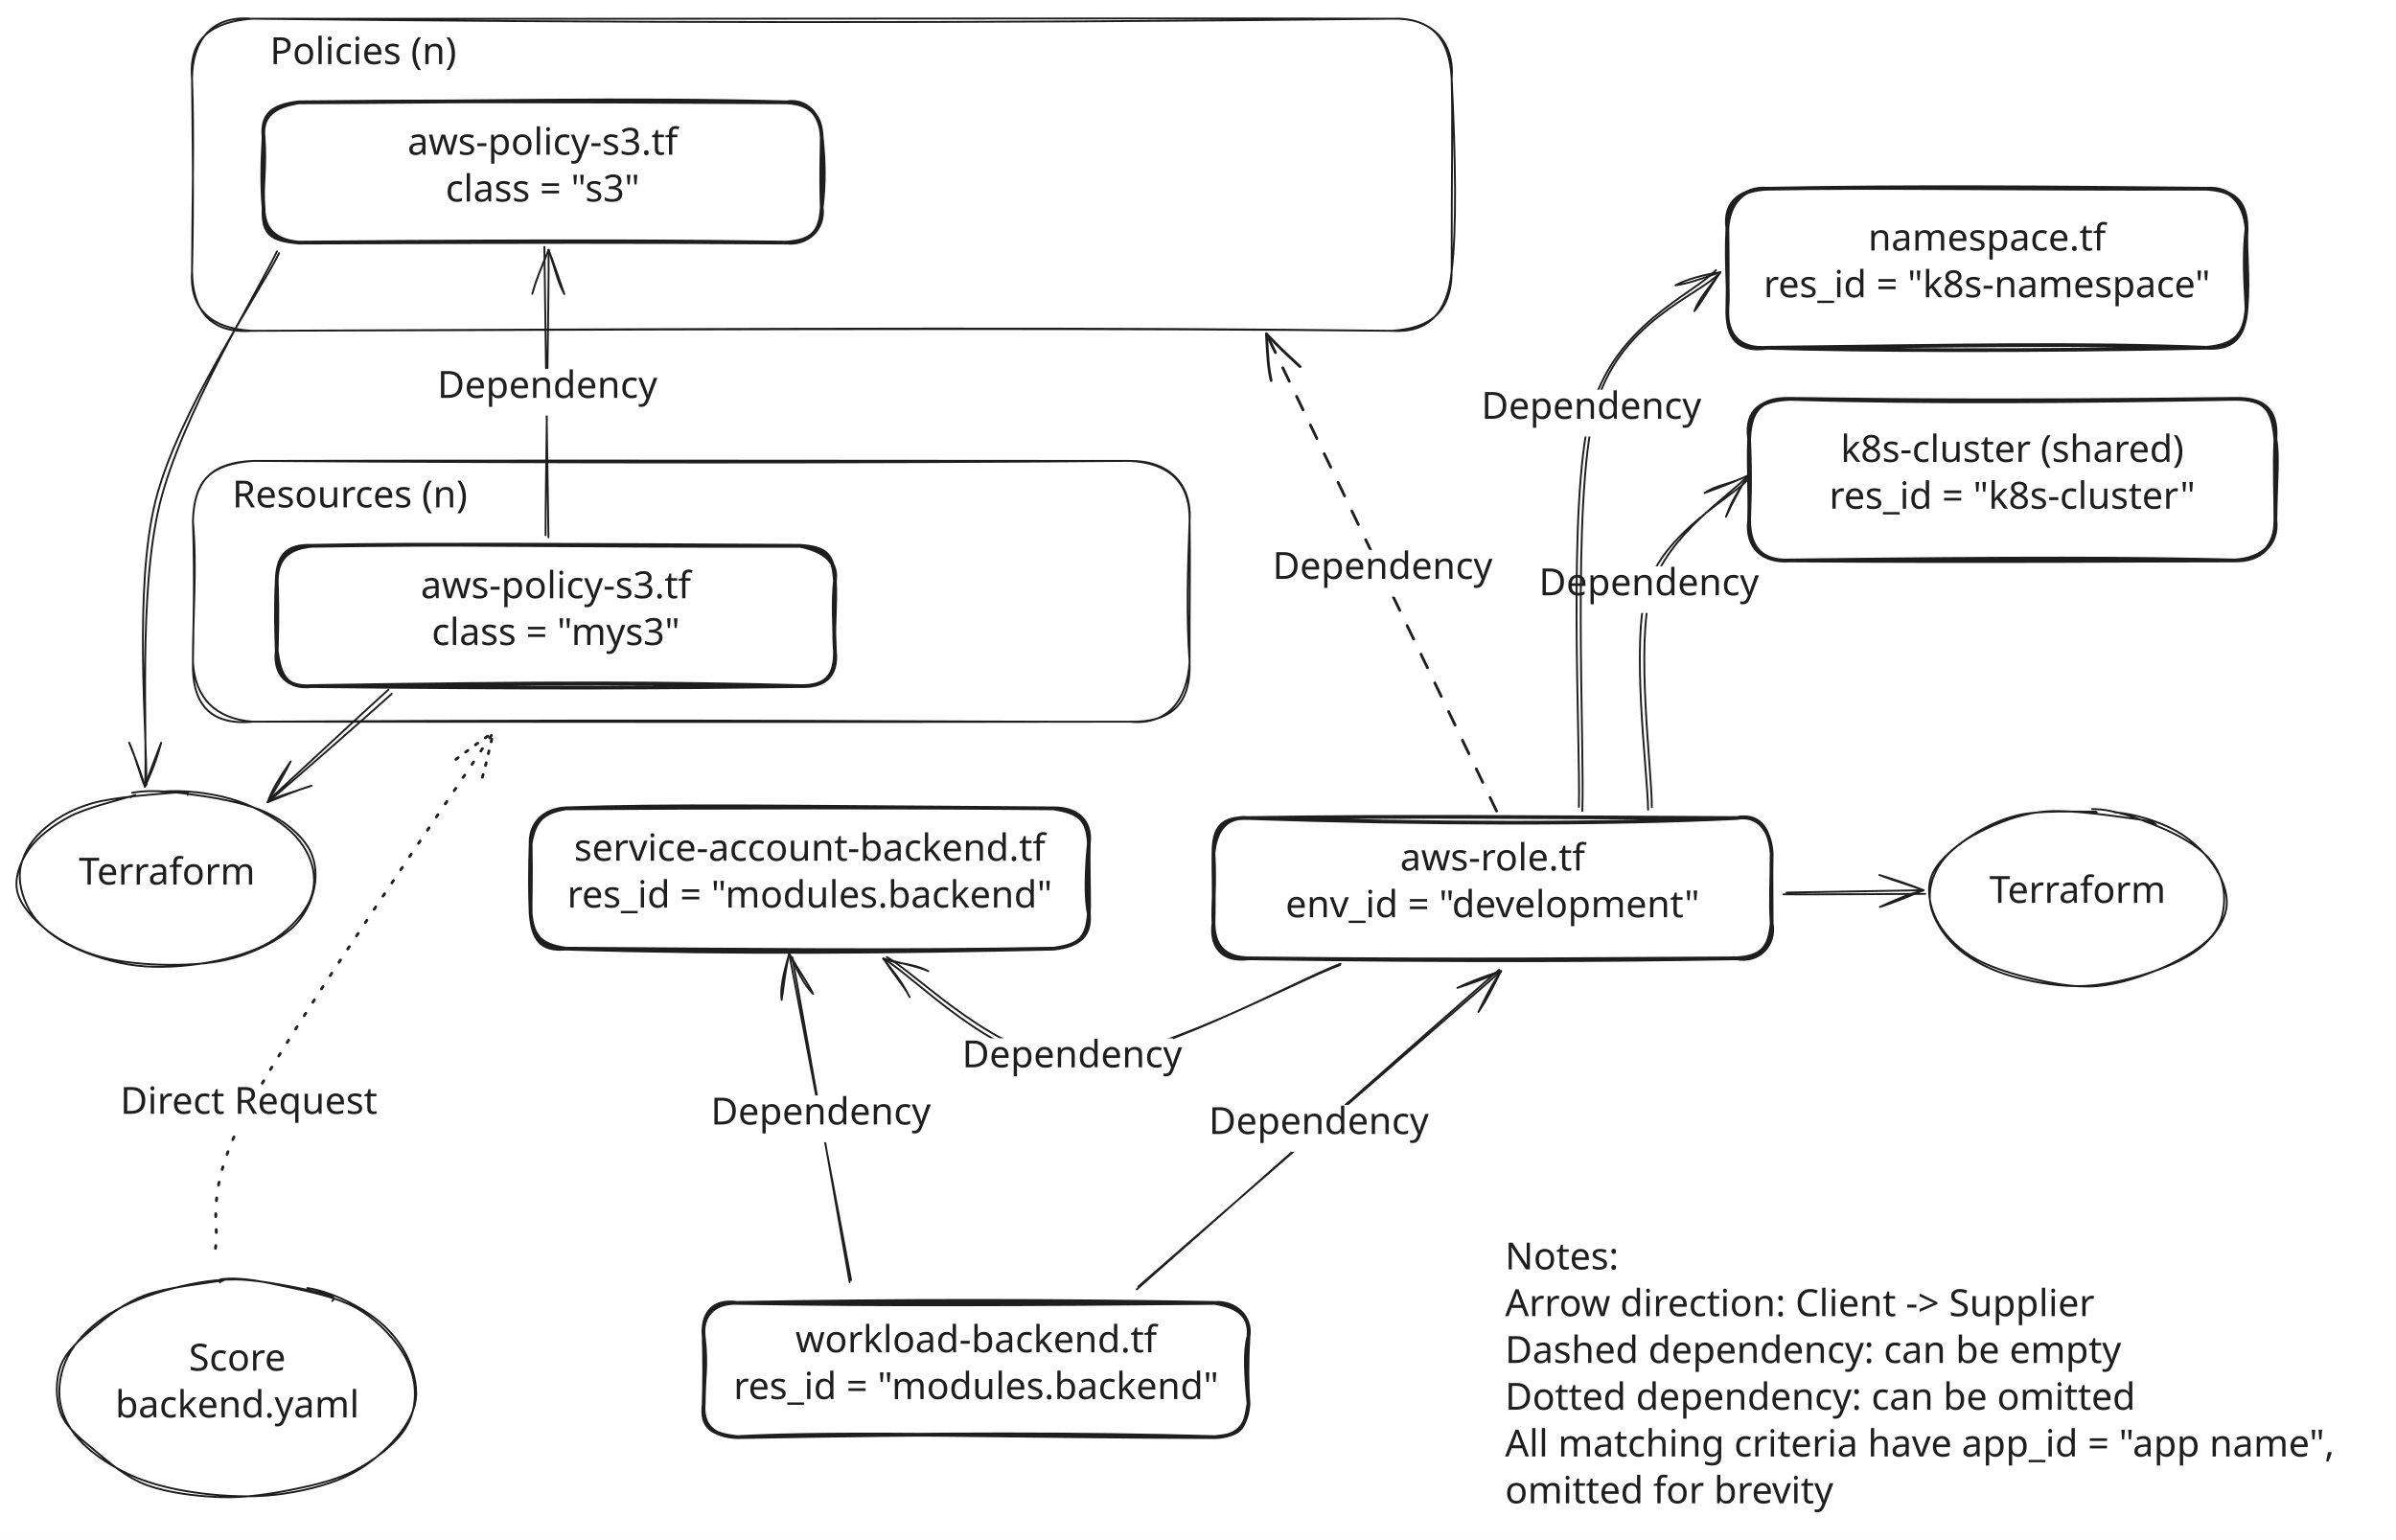
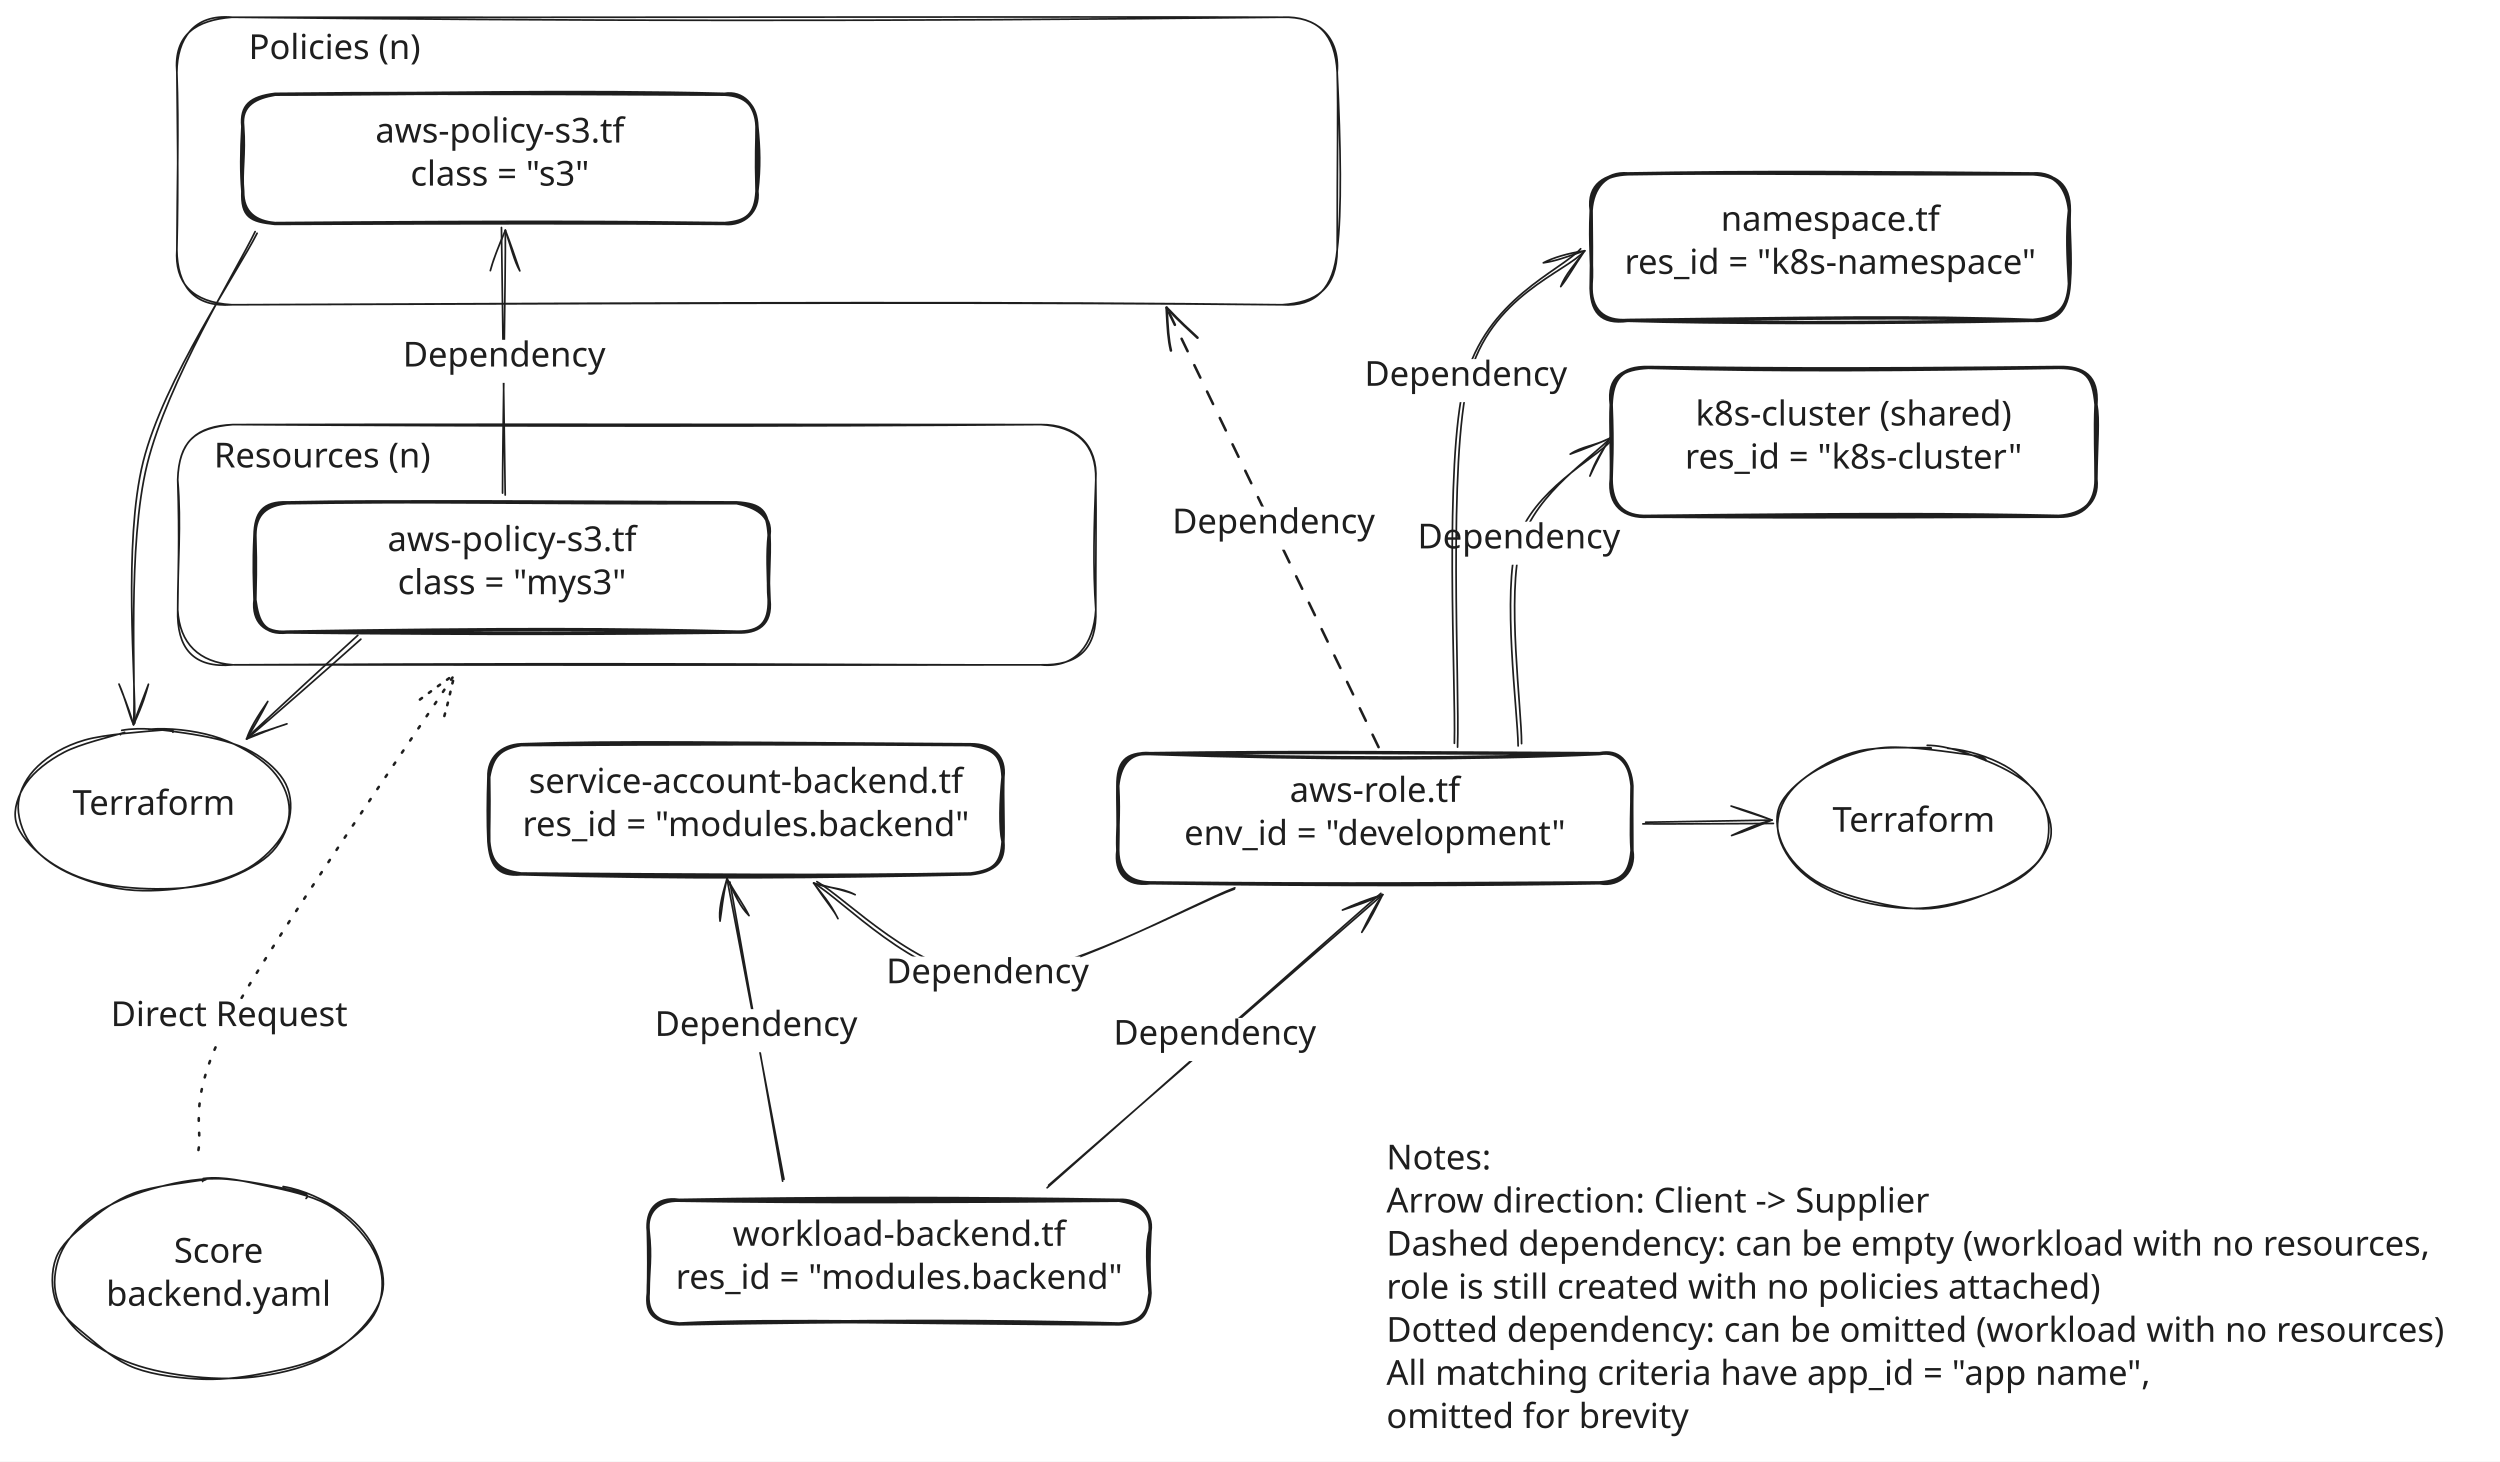
- <svg xmlns="http://www.w3.org/2000/svg" version="1.1" viewBox="0 0 1280.321 822.848" width="3840.962" height="2468.545">
+ <svg xmlns="http://www.w3.org/2000/svg" version="1.1" viewBox="0 0 1450.254 847.848" width="4350.761" height="2543.545">
  <defs>
    <style class="style-fonts">
      @font-face {
        font-family: "Virgil";
        src: url("https://excalidraw.com/Virgil.woff2");
      }
      @font-face {
        font-family: "Cascadia";
        src: url("https://excalidraw.com/Cascadia.woff2");
      }
      @font-face {
        font-family: "Assistant";
        src: url("https://excalidraw.com/Assistant-Regular.woff2");
      }
    </style>
  </defs>
-   <rect x="0" y="0" width="1280.321" height="822.848" fill="#ffffff" />
+   <rect x="0" y="0" width="1450.254" height="847.848" fill="#ffffff" />
  <g stroke-linecap="round" transform="translate(376.0445 696.2945) rotate(0 145.5513 35.85863)">
    <path d="M17.93 0 C96.73 1.2, 175.14 0.85, 273.17 0 M17.93 0 C103.27 -1.51, 189.48 -1.42, 273.17 0 M273.17 0 C283.85 -0.72, 292.83 7.26, 291.1 17.93 M273.17 0 C283.5 1.81, 292.31 5.54, 291.1 17.93 M291.1 17.93 C288.91 25.52, 289.57 38.22, 291.1 53.79 M291.1 17.93 C290.3 31.43, 290.35 43.62, 291.1 53.79 M291.1 53.79 C290.51 64.33, 286.18 71.4, 273.17 71.72 M291.1 53.79 C289.04 67.97, 286.45 70.4, 273.17 71.72 M273.17 71.72 C173.45 71.54, 72.33 68.68, 17.93 71.72 M273.17 71.72 C200.66 69.71, 128.92 69.77, 17.93 71.72 M17.93 71.72 C4.16 70.16, -1.62 66.68, 0 53.79 M17.93 71.72 C4.25 71.21, -0.97 64.62, 0 53.79 M0 53.79 C0 40.82, 1.84 33.01, 0 17.93 M0 53.79 C0.33 42.3, 0.31 30.09, 0 17.93 M0 17.93 C-1.3 7.04, 5.34 -0.45, 17.93 0 M0 17.93 C-1.09 6.3, 4.28 -1.87, 17.93 0" stroke="#1e1e1e" stroke-width="2" fill="none" />
  </g>
  <g transform="translate(390.5459 707.1531) rotate(0 131.0499 25)">
    <text x="131.05" y="0" font-family="Virgil, Segoe UI Emoji" font-size="20px" fill="#1e1e1e" text-anchor="middle" style="white-space: pre;" direction="ltr" dominant-baseline="text-before-edge">workload-backend.tf</text>
    <text x="131.05" y="25" font-family="Virgil, Segoe UI Emoji" font-size="20px" fill="#1e1e1e" text-anchor="middle" style="white-space: pre;" direction="ltr" dominant-baseline="text-before-edge">res_id = "modules.backend"</text>
  </g>
  <g stroke-linecap="round" transform="translate(283.5583 431.9903) rotate(0 149.1329 37.4864)">
    <path d="M18.74 0 C73.51 -1.93, 128.87 -0.92, 279.52 0 M18.74 0 C107.84 -0.54, 196.75 -0.7, 279.52 0 M279.52 0 C292.51 -0.07, 299.71 7.18, 298.27 18.74 M279.52 0 C292.99 2.29, 297.56 5.69, 298.27 18.74 M298.27 18.74 C296.9 32.22, 296.37 48.31, 298.27 56.23 M298.27 18.74 C297.89 31.86, 298.68 46.66, 298.27 56.23 M298.27 56.23 C299.21 67.68, 294.02 73.14, 279.52 74.97 M298.27 56.23 C297.36 68.21, 294.04 73.32, 279.52 74.97 M279.52 74.97 C195.33 76.78, 112.98 77.79, 18.74 74.97 M279.52 74.97 C198.56 76.46, 116.41 75.55, 18.74 74.97 M18.74 74.97 C4.98 76.16, 1.06 69.48, 0 56.23 M18.74 74.97 C5.5 73.09, 1.17 68.43, 0 56.23 M0 56.23 C-0.19 47.23, 0.4 40.85, 0 18.74 M0 56.23 C-0.51 45.01, -0.46 32.07, 0 18.74 M0 18.74 C-0.33 7.96, 7.14 0.61, 18.74 0 M0 18.74 C2.16 6.54, 6.39 2.13, 18.74 0" stroke="#1e1e1e" stroke-width="2" fill="none" />
  </g>
  <g transform="translate(301.6413 444.4767) rotate(0 131.0499 25)">
    <text x="131.05" y="0" font-family="Virgil, Segoe UI Emoji" font-size="20px" fill="#1e1e1e" text-anchor="middle" style="white-space: pre;" direction="ltr" dominant-baseline="text-before-edge">service-account-backend.tf</text>
    <text x="131.05" y="25" font-family="Virgil, Segoe UI Emoji" font-size="20px" fill="#1e1e1e" text-anchor="middle" style="white-space: pre;" direction="ltr" dominant-baseline="text-before-edge">res_id = "modules.backend"</text>
  </g>
  <g mask="url(#mask-am-eb7R6h6xgvcH6xCAgg)" stroke-linecap="round">
    <g transform="translate(422.7031 510.8601) rotate(0 15.8991 87.0487)">
      <path d="M-0.98 -1.19 C4.45 27.73, 26.7 144.15, 32.09 173.24 M0.7 0.8 C6.04 29.87, 26.35 145.41, 31.3 174.33" stroke="#1e1e1e" stroke-width="1" fill="none" />
    </g>
    <g transform="translate(422.7031 510.8601) rotate(0 15.8991 87.0487)">
      <path d="M11.8 20.29 C6.55 15.11, 3.79 8.39, -0.98 -1.19 M11.8 20.29 C8.93 14.38, 5.13 9.42, -0.98 -1.19" stroke="#1e1e1e" stroke-width="1" fill="none" />
    </g>
    <g transform="translate(422.7031 510.8601) rotate(0 15.8991 87.0487)">
      <path d="M-5 23.48 C-5.89 17.61, -4.29 10.06, -0.98 -1.19 M-5 23.48 C-3.86 16.65, -3.66 10.93, -0.98 -1.19" stroke="#1e1e1e" stroke-width="1" fill="none" />
    </g>
  </g>
  <mask id="mask-am-eb7R6h6xgvcH6xCAgg">
    <rect x="0" y="0" fill="#fff" width="554.501" height="784.957" />
    <rect x="384.722" y="585.409" fill="#000" width="107.76" height="25" opacity="1" />
  </mask>
  <g transform="translate(384.7222 585.4088) rotate(0 53.53525 12.01945)">
    <text x="53.88" y="0" font-family="Virgil, Segoe UI Emoji" font-size="20px" fill="#1e1e1e" text-anchor="middle" style="white-space: pre;" direction="ltr" dominant-baseline="text-before-edge">Dependency</text>
  </g>
  <g stroke-linecap="round" transform="translate(648.4361 437.1673) rotate(0 149.1329 37.4864)">
    <path d="M18.74 0 C113.27 3.27, 211.71 3.36, 279.52 0 M18.74 0 C101.02 -1.23, 183.39 -0.35, 279.52 0 M279.52 0 C290.6 -1.97, 297.49 5.82, 298.27 18.74 M279.52 0 C290.49 -2.12, 296.81 3.97, 298.27 18.74 M298.27 18.74 C298.06 26.07, 298.2 36.36, 298.27 56.23 M298.27 18.74 C298.3 31.27, 297.44 44.32, 298.27 56.23 M298.27 56.23 C297.02 69.27, 293.08 74.06, 279.52 74.97 M298.27 56.23 C300.31 67.84, 291.45 77.16, 279.52 74.97 M279.52 74.97 C208.47 76.19, 133.14 76.49, 18.74 74.97 M279.52 74.97 C209.67 75.24, 139.58 76.21, 18.74 74.97 M18.74 74.97 C8.18 74.77, 0.22 70.53, 0 56.23 M18.74 74.97 C4.73 76.81, -1.63 68.75, 0 56.23 M0 56.23 C-0.53 45.57, 0.99 37.01, 0 18.74 M0 56.23 C0.44 41.19, -0.19 25.99, 0 18.74 M0 18.74 C1.14 7.72, 5.77 -1.15, 18.74 0 M0 18.74 C-0.02 5.03, 4.24 -0.41, 18.74 0" stroke="#1e1e1e" stroke-width="2" fill="none" />
  </g>
  <g transform="translate(686.2491 449.6537) rotate(0 111.3199 25)">
    <text x="111.32" y="0" font-family="Virgil, Segoe UI Emoji" font-size="20px" fill="#1e1e1e" text-anchor="middle" style="white-space: pre;" direction="ltr" dominant-baseline="text-before-edge">aws-role.tf</text>
    <text x="111.32" y="25" font-family="Virgil, Segoe UI Emoji" font-size="20px" fill="#1e1e1e" text-anchor="middle" style="white-space: pre;" direction="ltr" dominant-baseline="text-before-edge">env_id = "development"</text>
  </g>
  <g mask="url(#mask--y3CqEdB6f-j6zPazY8AW)" stroke-linecap="round">
    <g transform="translate(801.2754 518.388) rotate(0 -96.58001 84.61951)">
      <path d="M0.82 0.58 C-31.44 28.67, -160.76 141.02, -192.98 169.15 M-0.21 -0.16 C-32.66 28.08, -161.72 142.16, -193.84 170.64" stroke="#1e1e1e" stroke-width="1" fill="none" />
    </g>
    <g transform="translate(801.2754 518.388) rotate(0 -96.58001 84.61951)">
      <path d="M-11.3 22.45 C-6.24 15.08, -3.15 8.29, 0.82 0.58 M-11.3 22.45 C-7.68 15.04, -4.58 8.58, 0.82 0.58" stroke="#1e1e1e" stroke-width="1" fill="none" />
    </g>
    <g transform="translate(801.2754 518.388) rotate(0 -96.58001 84.61951)">
      <path d="M-22.52 9.54 C-13.5 6.57, -6.52 4.26, 0.82 0.58 M-22.52 9.54 C-15.56 6.17, -9 3.69, 0.82 0.58" stroke="#1e1e1e" stroke-width="1" fill="none" />
    </g>
  </g>
  <mask id="mask--y3CqEdB6f-j6zPazY8AW">
    <rect x="0" y="0" fill="#fff" width="1094.435" height="787.627" />
    <rect x="650.815" y="590.508" fill="#000" width="107.76" height="25" opacity="1" />
  </mask>
  <g transform="translate(650.8154 590.5075) rotate(0 53.95117 13.12079)">
    <text x="53.88" y="0" font-family="Virgil, Segoe UI Emoji" font-size="20px" fill="#1e1e1e" text-anchor="middle" style="white-space: pre;" direction="ltr" dominant-baseline="text-before-edge">Dependency</text>
  </g>
  <g stroke-linecap="round" transform="translate(140.8342 54.68073) rotate(0 149.1329 37.4864)">
    <path d="M18.74 0 C108.05 -0.09, 194.28 -2.27, 279.52 0 M18.74 0 C75.38 -0.63, 132.56 -0.75, 279.52 0 M279.52 0 C292.26 0.65, 297.82 6.81, 298.27 18.74 M279.52 0 C289.81 -1.75, 297.88 6.26, 298.27 18.74 M298.27 18.74 C299.53 31.3, 299.92 42.2, 298.27 56.23 M298.27 18.74 C298.33 27.5, 297.62 34.67, 298.27 56.23 M298.27 56.23 C297.46 69.98, 292.36 73.93, 279.52 74.97 M298.27 56.23 C299.77 67.97, 290.3 76.08, 279.52 74.97 M279.52 74.97 C224.92 74.29, 169.98 73.79, 18.74 74.97 M279.52 74.97 C209.1 74.48, 138.72 74.51, 18.74 74.97 M18.74 74.97 C7.47 73.99, -0.15 68.73, 0 56.23 M18.74 74.97 C4.34 73.54, -0.6 70.95, 0 56.23 M0 56.23 C-1.09 45.2, 1.23 34.73, 0 18.74 M0 56.23 C-0.93 45.65, -0.87 33.7, 0 18.74 M0 18.74 C-1.2 6.54, 4.36 1.79, 18.74 0 M0 18.74 C-1.5 5.75, 8.05 1.88, 18.74 0" stroke="#1e1e1e" stroke-width="2" fill="none" />
  </g>
  <g transform="translate(213.0672 67.16713) rotate(0 76.89992 25)">
    <text x="76.9" y="0" font-family="Virgil, Segoe UI Emoji" font-size="20px" fill="#1e1e1e" text-anchor="middle" style="white-space: pre;" direction="ltr" dominant-baseline="text-before-edge">aws-policy-s3.tf</text>
    <text x="76.9" y="25" font-family="Virgil, Segoe UI Emoji" font-size="20px" fill="#1e1e1e" text-anchor="middle" style="white-space: pre;" direction="ltr" dominant-baseline="text-before-edge">class = "s3"</text>
  </g>
  <g stroke-linecap="round" transform="translate(147.8848 291.6851) rotate(0 149.1329 37.4864)">
    <path d="M18.74 0 C84.67 -1.44, 150.47 0.28, 279.52 0 M18.74 0 C89.43 -1.05, 160.08 -0.54, 279.52 0 M279.52 0 C294.02 0.96, 297.3 4.79, 298.27 18.74 M279.52 0 C290.35 2.21, 299.85 7.13, 298.27 18.74 M298.27 18.74 C297.14 29.43, 297.71 40.29, 298.27 56.23 M298.27 18.74 C298.94 32.36, 297.21 45.3, 298.27 56.23 M298.27 56.23 C298.46 69.56, 293.53 75.21, 279.52 74.97 M298.27 56.23 C299.79 70.69, 291.44 75.48, 279.52 74.97 M279.52 74.97 C214.21 73.17, 144.68 72.94, 18.74 74.97 M279.52 74.97 C210.95 75.86, 140.96 76.21, 18.74 74.97 M18.74 74.97 C5.09 76.32, 1.81 69.41, 0 56.23 M18.74 74.97 C5.73 76.07, -1.45 68.78, 0 56.23 M0 56.23 C-0.28 45.35, -0.84 36.62, 0 18.74 M0 56.23 C0.11 47.95, 0.68 38.61, 0 18.74 M0 18.74 C0.07 6.24, 6.8 1.15, 18.74 0 M0 18.74 C0.31 5.97, 4.59 -0.47, 18.74 0" stroke="#1e1e1e" stroke-width="2" fill="none" />
  </g>
  <g transform="translate(220.1178 304.1715) rotate(0 76.89992 25)">
    <text x="76.9" y="0" font-family="Virgil, Segoe UI Emoji" font-size="20px" fill="#1e1e1e" text-anchor="middle" style="white-space: pre;" direction="ltr" dominant-baseline="text-before-edge">aws-policy-s3.tf</text>
    <text x="76.9" y="25" font-family="Virgil, Segoe UI Emoji" font-size="20px" fill="#1e1e1e" text-anchor="middle" style="white-space: pre;" direction="ltr" dominant-baseline="text-before-edge">class = "mys3"</text>
  </g>
  <g mask="url(#mask-4kTZZ_MxfhzxSq8K87hFI)" stroke-linecap="round">
    <g transform="translate(293.2367 287.3278) rotate(0 -0.7464983 -77.72022)">
      <path d="M-0.16 -0.17 C-0.59 -26.18, -2.05 -129.4, -2.34 -155.34 M-1.71 -1.3 C-1.77 -27.16, 0.12 -128.19, -0.07 -153.75" stroke="#1e1e1e" stroke-width="1" fill="none" />
    </g>
    <g transform="translate(293.2367 287.3278) rotate(0 -0.7464983 -77.72022)">
      <path d="M8.31 -130.19 C5.24 -139.05, 3.05 -145.7, -0.07 -153.75 M8.31 -130.19 C5.11 -135.71, 3.35 -143.43, -0.07 -153.75" stroke="#1e1e1e" stroke-width="1" fill="none" />
    </g>
    <g transform="translate(293.2367 287.3278) rotate(0 -0.7464983 -77.72022)">
      <path d="M-8.79 -130.32 C-6.46 -139.11, -3.26 -145.73, -0.07 -153.75 M-8.79 -130.32 C-7.33 -135.89, -4.44 -143.58, -0.07 -153.75" stroke="#1e1e1e" stroke-width="1" fill="none" />
    </g>
  </g>
  <mask id="mask-4kTZZ_MxfhzxSq8K87hFI">
    <rect x="0" y="0" fill="#fff" width="394.73" height="542.768" />
    <rect x="238.61" y="197.108" fill="#000" width="107.76" height="25" opacity="1" />
  </mask>
  <g transform="translate(238.6102 197.1075) rotate(0 53.42701 12.46727)">
    <text x="53.88" y="0" font-family="Virgil, Segoe UI Emoji" font-size="20px" fill="#1e1e1e" text-anchor="middle" style="white-space: pre;" direction="ltr" dominant-baseline="text-before-edge">Dependency</text>
  </g>
  <g mask="url(#mask-4gpJHsq8whyIwTvcmLyxG)" stroke-linecap="round">
    <g transform="translate(115.4332 666.6882) rotate(0 74.2352 -137.9949)">
      <path d="M-0.32 0.43 C2.43 -12.13, -7.67 -28.48, 17.11 -74.48 C41.89 -120.49, 126.43 -242.05, 148.37 -275.59" stroke="#1e1e1e" stroke-width="1.5" fill="none" stroke-dasharray="1.5 7" />
    </g>
    <g transform="translate(115.4332 666.6882) rotate(0 74.2352 -137.9949)">
      <path d="M142.34 -251.33 C145.01 -260.56, 146.41 -268.62, 148.37 -275.59" stroke="#1e1e1e" stroke-width="1.5" fill="none" stroke-dasharray="1.5 5" />
    </g>
    <g transform="translate(115.4332 666.6882) rotate(0 74.2352 -137.9949)">
      <path d="M128.16 -260.88 C135.91 -266.7, 142.31 -271.39, 148.37 -275.59" stroke="#1e1e1e" stroke-width="1.5" fill="none" stroke-dasharray="1.5 5" />
    </g>
  </g>
  <mask id="mask-4gpJHsq8whyIwTvcmLyxG">
    <rect x="0" y="0" fill="#fff" width="363.904" height="1042.678" />
    <rect x="57.579" y="579.711" fill="#000" width="150.74" height="25" opacity="1" />
  </mask>
  <g transform="translate(57.57906 579.711) rotate(0 131.8787 -50.60119)">
    <text x="75.37" y="0" font-family="Virgil, Segoe UI Emoji" font-size="20px" fill="#1e1e1e" text-anchor="middle" style="white-space: pre;" direction="ltr" dominant-baseline="text-before-edge">Direct Request</text>
  </g>
  <g stroke-linecap="round" transform="translate(102.6126 10) rotate(0 336.5501 83.39251)">
    <path d="M32 0 C220.53 2.16, 410.36 2.65, 641.1 0 M32 0 C268.16 0.26, 503.72 -0.46, 641.1 0 M641.1 0 C660.79 -1.03, 674.87 10.97, 673.1 32 M641.1 0 C662.21 -0.52, 671.85 9.87, 673.1 32 M673.1 32 C675.19 74.25, 675.82 112.84, 673.1 134.79 M673.1 32 C673.72 56.39, 673.07 79.78, 673.1 134.79 M673.1 134.79 C673.03 157.63, 660.94 165.41, 641.1 166.79 M673.1 134.79 C671.07 156.88, 660.82 168.16, 641.1 166.79 M641.1 166.79 C490.68 164.98, 341.02 165.4, 32 166.79 M641.1 166.79 C496.32 165.39, 351.43 165.66, 32 166.79 M32 166.79 C9.61 168.47, 0.21 155.63, 0 134.79 M32 166.79 C8.66 165.47, -1.41 153.88, 0 134.79 M0 134.79 C0.1 98.84, 1.24 63.41, 0 32 M0 134.79 C1.01 96.8, 0.19 58.04, 0 32 M0 32 C-1.97 9.87, 11.46 1.64, 32 0 M0 32 C0.15 12.61, 9.63 -1.99, 32 0" stroke="#1e1e1e" stroke-width="1" fill="none" />
  </g>
  <g transform="translate(144.2479 18.71841) rotate(0 52.27995 12.5)">
    <text x="0" y="0" font-family="Virgil, Segoe UI Emoji" font-size="20px" fill="#1e1e1e" text-anchor="start" style="white-space: pre;" direction="ltr" dominant-baseline="text-before-edge">Policies (n)</text>
  </g>
  <g mask="url(#mask-i8ZVn0k6PGVgclSTlqa-8)" stroke-linecap="round">
    <g transform="translate(800.5237 433.9275) rotate(0 -61.72717 -127.5736)">
      <path d="M-0.82 -0.51 C-21.34 -43.14, -103.36 -213.2, -123.78 -255.46" stroke="#1e1e1e" stroke-width="1.5" fill="none" stroke-dasharray="8 9" />
    </g>
    <g transform="translate(800.5237 433.9275) rotate(0 -61.72717 -127.5736)">
      <path d="M-105.86 -238.02 C-111.16 -242.97, -115.24 -246.49, -123.78 -255.46" stroke="#1e1e1e" stroke-width="1.5" fill="none" />
    </g>
    <g transform="translate(800.5237 433.9275) rotate(0 -61.72717 -127.5736)">
      <path d="M-121.27 -230.59 C-122.8 -237.26, -123.1 -242.6, -123.78 -255.46" stroke="#1e1e1e" stroke-width="1.5" fill="none" />
    </g>
  </g>
  <mask id="mask-i8ZVn0k6PGVgclSTlqa-8">
    <rect x="0" y="0" fill="#fff" width="1023.978" height="789.075" />
    <rect x="684.917" y="293.854" fill="#000" width="107.76" height="25" opacity="1" />
  </mask>
  <g transform="translate(684.9165 293.854) rotate(0 53.31071 12.09019)">
    <text x="53.88" y="0" font-family="Virgil, Segoe UI Emoji" font-size="20px" fill="#1e1e1e" text-anchor="middle" style="white-space: pre;" direction="ltr" dominant-baseline="text-before-edge">Dependency</text>
  </g>
  <g mask="url(#mask-8kT-3GSwzjiQ1cpgXKV6h)" stroke-linecap="round">
    <g transform="translate(472.6604 511.8532) rotate(0 121.387 27.75629)">
      <path d="M-0.65 0.41 C15.71 9.64, 58.41 56, 99.14 56.46 C139.86 56.92, 219.81 11.96, 243.69 3.17 M1.2 -0.42 C17.84 9, 60.91 54.12, 101.28 54.84 C141.65 55.55, 219.87 12.27, 243.41 3.88" stroke="#1e1e1e" stroke-width="1" fill="none" />
    </g>
    <g transform="translate(472.6604 511.8532) rotate(0 121.387 27.75629)">
      <path d="M23.42 7.16 C14.87 2.65, 6.6 3.41, -0.65 0.41 M23.42 7.16 C19.09 5.15, 13.07 3.88, -0.65 0.41" stroke="#1e1e1e" stroke-width="1" fill="none" />
    </g>
    <g transform="translate(472.6604 511.8532) rotate(0 121.387 27.75629)">
      <path d="M13.44 21.05 C8.57 11.3, 4.1 6.78, -0.65 0.41 M13.44 21.05 C11.2 16.25, 7.22 12.13, -0.65 0.41" stroke="#1e1e1e" stroke-width="1" fill="none" />
    </g>
  </g>
  <mask id="mask-8kT-3GSwzjiQ1cpgXKV6h">
    <rect x="0" y="0" fill="#fff" width="815.434" height="667.366" />
    <rect x="519.006" y="554.866" fill="#000" width="107.76" height="25" opacity="1" />
  </mask>
  <g transform="translate(519.006 554.8658) rotate(0 75.17309 -14.9921)">
    <text x="53.88" y="0" font-family="Virgil, Segoe UI Emoji" font-size="20px" fill="#1e1e1e" text-anchor="middle" style="white-space: pre;" direction="ltr" dominant-baseline="text-before-edge">Dependency</text>
  </g>
  <g stroke-linecap="round" transform="translate(934.6598 213.1453) rotate(0 140.6124 43.18511)">
    <path d="M21.59 0 C96.39 2.13, 174.5 1.44, 259.63 0 M21.59 0 C75.91 0.66, 130.47 1.42, 259.63 0 M259.63 0 C275.92 0.09, 279.64 5.3, 281.22 21.59 M259.63 0 C274.1 -0.3, 282.46 4.99, 281.22 21.59 M281.22 21.59 C282.9 30.33, 281.46 43.95, 281.22 64.78 M281.22 21.59 C280.49 36.41, 281.29 53.49, 281.22 64.78 M281.22 64.78 C281.34 78.38, 273.7 86.58, 259.63 86.37 M281.22 64.78 C282.75 78.11, 273.43 85.55, 259.63 86.37 M259.63 86.37 C197.28 86.36, 138.35 87.14, 21.59 86.37 M259.63 86.37 C203.95 85.08, 147.58 84.94, 21.59 86.37 M21.59 86.37 C6.86 87.01, 0.09 79.74, 0 64.78 M21.59 86.37 C7.48 87.31, -1.77 79.7, 0 64.78 M0 64.78 C0.44 50.9, -0.63 33.09, 0 21.59 M0 64.78 C0.09 56.2, 1.04 47.59, 0 21.59 M0 21.59 C0.65 6.54, 5.64 -0.23, 21.59 0 M0 21.59 C-2.14 5.21, 7.01 0.76, 21.59 0" stroke="#1e1e1e" stroke-width="2" fill="none" />
  </g>
  <g transform="translate(964.9623 231.3304) rotate(0 110.3099 25)">
    <text x="110.31" y="0" font-family="Virgil, Segoe UI Emoji" font-size="20px" fill="#1e1e1e" text-anchor="middle" style="white-space: pre;" direction="ltr" dominant-baseline="text-before-edge">k8s-cluster (shared)</text>
    <text x="110.31" y="25" font-family="Virgil, Segoe UI Emoji" font-size="20px" fill="#1e1e1e" text-anchor="middle" style="white-space: pre;" direction="ltr" dominant-baseline="text-before-edge">res_id = "k8s-cluster"</text>
  </g>
  <g stroke-linecap="round" transform="translate(923.0365 100.8519) rotate(0 138.7082 42.5)">
    <path d="M21.25 0 C96.15 -1.35, 168.4 -0.78, 256.17 0 M21.25 0 C78.8 -1.06, 138.02 0.21, 256.17 0 M256.17 0 C269.18 0.83, 277.53 5.58, 277.42 21.25 M256.17 0 C269.74 -0.9, 276.23 8.76, 277.42 21.25 M277.42 21.25 C275.83 35.27, 276.53 47.06, 277.42 63.75 M277.42 21.25 C276.81 34.49, 278.76 46.82, 277.42 63.75 M277.42 63.75 C276.46 78.93, 270.32 83.64, 256.17 85 M277.42 63.75 C276.38 80.17, 269.33 85.72, 256.17 85 M256.17 85 C164.71 86.88, 70.11 86.53, 21.25 85 M256.17 85 C188.69 82.42, 123.13 83.84, 21.25 85 M21.25 85 C7.27 86.04, -0.81 79.02, 0 63.75 M21.25 85 C5.65 87.09, -0.5 80.06, 0 63.75 M0 63.75 C0.91 53.79, -1.04 41.65, 0 21.25 M0 63.75 C0.29 50.03, 0.2 34.45, 0 21.25 M0 21.25 C0.88 7.9, 8.42 -1, 21.25 0 M0 21.25 C-2.15 5.99, 8.37 0.53, 21.25 0" stroke="#1e1e1e" stroke-width="2" fill="none" />
  </g>
  <g transform="translate(934.9548 118.3519) rotate(0 126.7899 25)">
    <text x="126.79" y="0" font-family="Virgil, Segoe UI Emoji" font-size="20px" fill="#1e1e1e" text-anchor="middle" style="white-space: pre;" direction="ltr" dominant-baseline="text-before-edge">namespace.tf</text>
    <text x="126.79" y="25" font-family="Virgil, Segoe UI Emoji" font-size="20px" fill="#1e1e1e" text-anchor="middle" style="white-space: pre;" direction="ltr" dominant-baseline="text-before-edge">res_id = "k8s-namespace"</text>
  </g>
  <g mask="url(#mask-TxLnD3z_7wIGrvYBHFmhz)" stroke-linecap="round">
    <g transform="translate(844.3927 431.9272) rotate(0 36.82407 -143.6729)">
      <path d="M-0.7 -0.75 C0.22 -36.01, -6.93 -162.77, 5.28 -210.58 C17.49 -258.4, 60.98 -274.75, 72.56 -287.62 M1.14 1.47 C2.47 -34.23, -4.64 -164.43, 7.65 -212.42 C19.94 -260.41, 64.17 -274.02, 74.89 -286.45" stroke="#1e1e1e" stroke-width="1" fill="none" />
    </g>
    <g transform="translate(844.3927 431.9272) rotate(0 36.82407 -143.6729)">
      <path d="M60.99 -265.67 C63.47 -272.5, 69.52 -279.04, 74.89 -286.45 M60.99 -265.67 C64.96 -270.45, 68.12 -276.54, 74.89 -286.45" stroke="#1e1e1e" stroke-width="1" fill="none" />
    </g>
    <g transform="translate(844.3927 431.9272) rotate(0 36.82407 -143.6729)">
      <path d="M50.89 -279.46 C56.31 -282.37, 65.19 -285.04, 74.89 -286.45 M50.89 -279.46 C57.78 -280.38, 63.75 -282.65, 74.89 -286.45" stroke="#1e1e1e" stroke-width="1" fill="none" />
    </g>
  </g>
  <mask id="mask-TxLnD3z_7wIGrvYBHFmhz">
    <rect x="0" y="0" fill="#fff" width="1018.041" height="819.273" />
    <rect x="796.454" y="208.296" fill="#000" width="107.76" height="25" opacity="1" />
  </mask>
  <g transform="translate(796.4536 208.2964) rotate(0 84.40829 80.55585)">
    <text x="53.88" y="0" font-family="Virgil, Segoe UI Emoji" font-size="20px" fill="#1e1e1e" text-anchor="middle" style="white-space: pre;" direction="ltr" dominant-baseline="text-before-edge">Dependency</text>
  </g>
  <g mask="url(#mask-Z-nz3KLYQTtCCfkF8Dsab)" stroke-linecap="round">
    <g transform="translate(881.0652 433.1995) rotate(0 26.15535 -89.07557)">
      <path d="M-0.39 -0.51 C-0.62 -20.27, -9.87 -89.66, -0.93 -119.11 C8.02 -148.56, 44.27 -167.22, 53.27 -177.23 M1.6 -1.83 C1.71 -21.43, -7.3 -88.56, 1.27 -118.11 C9.84 -147.65, 44.27 -169.01, 53 -179.09" stroke="#1e1e1e" stroke-width="1" fill="none" />
    </g>
    <g transform="translate(881.0652 433.1995) rotate(0 26.15535 -89.07557)">
      <path d="M41.23 -157.04 C44.41 -166, 47.51 -170.15, 53 -179.09 M41.23 -157.04 C44.76 -164.74, 49.1 -172.96, 53 -179.09" stroke="#1e1e1e" stroke-width="1" fill="none" />
    </g>
    <g transform="translate(881.0652 433.1995) rotate(0 26.15535 -89.07557)">
      <path d="M29.81 -169.76 C36.75 -174.44, 43.67 -174.33, 53 -179.09 M29.81 -169.76 C37.71 -172.57, 46.36 -176.01, 53 -179.09" stroke="#1e1e1e" stroke-width="1" fill="none" />
    </g>
  </g>
  <mask id="mask-Z-nz3KLYQTtCCfkF8Dsab">
    <rect x="0" y="0" fill="#fff" width="1033.376" height="711.351" />
    <rect x="827.24" y="302.603" fill="#000" width="107.76" height="25" opacity="1" />
  </mask>
  <g transform="translate(827.24 302.6025) rotate(0 78.05076 40.79397)">
    <text x="53.88" y="0" font-family="Virgil, Segoe UI Emoji" font-size="20px" fill="#1e1e1e" text-anchor="middle" style="white-space: pre;" direction="ltr" dominant-baseline="text-before-edge">Dependency</text>
  </g>
  <g stroke-linecap="round">
    <g transform="translate(208.3838 369.2311) rotate(0 -32.38302 29.23473)">
      <path d="M-0.82 -0.69 C-11.76 9.15, -53.75 48.11, -64.52 58.11 M0.95 1.56 C-10.22 11.66, -54.09 50.15, -65.33 59.46" stroke="#1e1e1e" stroke-width="1" fill="none" />
    </g>
    <g transform="translate(208.3838 369.2311) rotate(0 -32.38302 29.23473)">
      <path d="M-53.05 37.68 C-59.2 46.56, -63.47 53.62, -65.33 59.46 M-53.05 37.68 C-56.66 44.89, -61.65 53.49, -65.33 59.46" stroke="#1e1e1e" stroke-width="1" fill="none" />
    </g>
    <g transform="translate(208.3838 369.2311) rotate(0 -32.38302 29.23473)">
      <path d="M-41.93 50.67 C-52.34 54.38, -60.97 56.34, -65.33 59.46 M-41.93 50.67 C-49.73 53.04, -58.83 56.85, -65.33 59.46" stroke="#1e1e1e" stroke-width="1" fill="none" />
    </g>
  </g>
  <mask />
  <g stroke-linecap="round">
    <g transform="translate(148.5717 135.1245) rotate(0 -35.27986 142.6609)">
      <path d="M0.58 0.19 C-10.5 22.29, -53.68 85.31, -65.51 132.68 C-77.34 180.05, -69.76 259.06, -70.42 284.41 M-0.57 -0.76 C-11.35 21.52, -51.42 86.4, -63.17 134.06 C-74.93 181.73, -69.59 259.99, -71.11 285.25" stroke="#1e1e1e" stroke-width="1" fill="none" />
    </g>
    <g transform="translate(148.5717 135.1245) rotate(0 -35.27986 142.6609)">
      <path d="M-79.55 261.72 C-76 269.47, -73.59 279.89, -71.11 285.25 M-79.55 261.72 C-77.38 267.67, -74.82 272.79, -71.11 285.25" stroke="#1e1e1e" stroke-width="1" fill="none" />
    </g>
    <g transform="translate(148.5717 135.1245) rotate(0 -35.27986 142.6609)">
      <path d="M-62.45 261.8 C-65.43 269.6, -69.55 279.99, -71.11 285.25 M-62.45 261.8 C-64.12 267.66, -65.38 272.76, -71.11 285.25" stroke="#1e1e1e" stroke-width="1" fill="none" />
    </g>
  </g>
  <mask />
  <g stroke-linecap="round" transform="translate(10 422.9227) rotate(0 79.30595 46.93877)">
    <path d="M76.22 0.14 C87.93 -0.91, 102.37 0.82, 113.51 4.03 C124.66 7.25, 135.89 13.53, 143.09 19.41 C150.29 25.29, 154.8 32.48, 156.69 39.32 C158.59 46.16, 158.26 53.58, 154.47 60.47 C150.68 67.37, 142.86 75.54, 133.96 80.7 C125.07 85.86, 112.87 89.37, 101.09 91.45 C89.31 93.52, 75.32 94.53, 63.29 93.14 C51.25 91.76, 38.21 87.64, 28.9 83.12 C19.58 78.6, 12.09 72.77, 7.39 66.02 C2.69 59.28, -0.1 50.1, 0.68 42.66 C1.46 35.22, 5.67 27.45, 12.07 21.41 C18.47 15.36, 27.22 9.84, 39.1 6.39 C50.97 2.93, 74.79 1.43, 83.32 0.67 C91.86 -0.08, 90.37 1.07, 90.32 1.86 M60.61 0.76 C71.71 -1.33, 85.13 0.55, 97.1 2.31 C109.07 4.07, 122.88 6.82, 132.43 11.33 C141.97 15.84, 150.12 22.67, 154.37 29.36 C158.63 36.05, 159.41 44.11, 157.96 51.46 C156.5 58.81, 152.62 67.22, 145.63 73.43 C138.65 79.64, 126.92 85.5, 116.05 88.71 C105.17 91.92, 92.49 92.77, 80.38 92.7 C68.27 92.64, 54.2 91.35, 43.38 88.32 C32.56 85.29, 22.82 80.28, 15.47 74.52 C8.12 68.75, 0.99 60.92, -0.72 53.73 C-2.43 46.54, 0.57 38.08, 5.22 31.37 C9.87 24.66, 18.09 18.24, 27.21 13.46 C36.32 8.67, 54.47 4.36, 59.92 2.66 C65.37 0.96, 59.67 2.62, 59.89 3.26" stroke="#1e1e1e" stroke-width="1" fill="none" />
  </g>
  <g transform="translate(39.41822 457.1708) rotate(0 49.80995 12.5)">
    <text x="49.81" y="0" font-family="Virgil, Segoe UI Emoji" font-size="20px" fill="#1e1e1e" text-anchor="middle" style="white-space: pre;" direction="ltr" dominant-baseline="text-before-edge">Terraform</text>
  </g>
  <g stroke-linecap="round" transform="translate(1030.958 432.7262) rotate(0 79.30595 46.93877)">
    <path d="M98.89 1.36 C110.47 2.25, 123.13 6.45, 132.16 11.49 C141.2 16.53, 148.7 24.58, 153.1 31.61 C157.49 38.65, 160.04 46.58, 158.54 53.69 C157.05 60.8, 151.46 68.55, 144.15 74.28 C136.84 80.01, 125.64 84.73, 114.7 88.06 C103.77 91.39, 90.96 94.31, 78.55 94.27 C66.14 94.22, 51.05 91.37, 40.24 87.79 C29.44 84.21, 20.34 78.97, 13.73 72.79 C7.13 66.62, 1.93 58.05, 0.61 50.74 C-0.71 43.43, 1.39 35.43, 5.81 28.94 C10.22 22.45, 17.64 16.45, 27.08 11.78 C36.51 7.11, 48.39 2.02, 62.43 0.9 C76.47 -0.21, 101.53 3.81, 111.3 5.09 C121.06 6.38, 121.56 8.17, 121.03 8.61 M87.03 -0.36 C98.68 -0.36, 112.28 4.87, 122.5 9.06 C132.71 13.24, 142.48 18.8, 148.3 24.75 C154.13 30.7, 156.91 37.72, 157.43 44.75 C157.94 51.79, 156.82 60.34, 151.38 66.95 C145.93 73.56, 135.09 79.85, 124.75 84.4 C114.41 88.96, 101.15 93.36, 89.31 94.28 C77.48 95.21, 64.91 92.64, 53.73 89.97 C42.55 87.29, 30.57 83.5, 22.22 78.23 C13.87 72.97, 7.12 65.53, 3.62 58.38 C0.12 51.23, -1.48 42.42, 1.21 35.31 C3.89 28.21, 11.95 21.17, 19.76 15.75 C27.56 10.33, 37.04 5.23, 48.01 2.77 C58.99 0.31, 78.9 1.11, 85.59 1 C92.28 0.9, 88.12 1.57, 88.14 2.12" stroke="#1e1e1e" stroke-width="1" fill="none" />
  </g>
  <g transform="translate(1060.376 466.9743) rotate(0 49.80995 12.5)">
    <text x="49.81" y="0" font-family="Virgil, Segoe UI Emoji" font-size="20px" fill="#1e1e1e" text-anchor="middle" style="white-space: pre;" direction="ltr" dominant-baseline="text-before-edge">Terraform</text>
  </g>
  <g stroke-linecap="round">
    <g transform="translate(954.1384 477.7778) rotate(0 37.239 -0.2010311)">
      <path d="M-1.11 0.16 C11.31 0.31, 62.02 -0.07, 74.6 -0.08 M0.51 -0.8 C12.78 -0.95, 61.54 -1.84, 73.71 -2.04" stroke="#1e1e1e" stroke-width="1" fill="none" />
    </g>
    <g transform="translate(954.1384 477.7778) rotate(0 37.239 -0.2010311)">
      <path d="M50.37 6.92 C57.85 4.6, 65.25 1.49, 73.71 -2.04 M50.37 6.92 C58 3.38, 65.55 0.08, 73.71 -2.04" stroke="#1e1e1e" stroke-width="1" fill="none" />
    </g>
    <g transform="translate(954.1384 477.7778) rotate(0 37.239 -0.2010311)">
      <path d="M50.08 -10.18 C57.51 -7.27, 65 -5.16, 73.71 -2.04 M50.08 -10.18 C57.77 -7.88, 65.42 -5.35, 73.71 -2.04" stroke="#1e1e1e" stroke-width="1" fill="none" />
    </g>
  </g>
  <mask />
  <g stroke-linecap="round" transform="translate(103.0919 246.3017) rotate(0 266.2877 69.68702)">
    <path d="M32 0 C194.76 1.11, 358.14 1.18, 500.58 0 M32 0 C137.51 -0.24, 243.51 -0.25, 500.58 0 M500.58 0 C521.26 1.07, 532.99 11.27, 532.58 32 M500.58 0 C521.24 -0.22, 533.88 12.03, 532.58 32 M532.58 32 C531.6 57.65, 530.81 83.63, 532.58 107.37 M532.58 32 C532.98 54.4, 532.48 77.53, 532.58 107.37 M532.58 107.37 C533.42 130.14, 522.49 139.89, 500.58 139.37 M532.58 107.37 C531.33 127.74, 520.93 141.53, 500.58 139.37 M500.58 139.37 C400.49 139.64, 300.15 137.89, 32 139.37 M500.58 139.37 C361.15 139.61, 222.68 139.55, 32 139.37 M32 139.37 C12.45 137.86, 1.1 127.15, 0 107.37 M32 139.37 C8.86 141.59, -0.69 129.46, 0 107.37 M0 107.37 C-0.07 81.57, 2.26 57.88, 0 32 M0 107.37 C0.16 87.62, 1.13 67.3, 0 32 M0 32 C0.79 10.14, 9.27 1.88, 32 0 M0 32 C0.62 9.45, 11.08 0.89, 32 0" stroke="#1e1e1e" stroke-width="1" fill="none" />
  </g>
  <g transform="translate(124.1269 255.6417) rotate(0 66.31994 12.5)">
    <text x="0" y="0" font-family="Virgil, Segoe UI Emoji" font-size="20px" fill="#1e1e1e" text-anchor="start" style="white-space: pre;" direction="ltr" dominant-baseline="text-before-edge">Resources (n)</text>
  </g>
  <g stroke-linecap="round" transform="translate(31.40938 683.94) rotate(0 95.19456 58.12663)">
    <path d="M132.83 4.37 C144.84 6.29, 156.75 12.21, 165.45 17.97 C174.15 23.72, 180.81 31.22, 185.03 38.9 C189.24 46.57, 191.81 56.12, 190.76 64.02 C189.7 71.91, 185.02 79.36, 178.71 86.26 C172.39 93.16, 163.36 100.65, 152.87 105.42 C142.39 110.18, 128.49 113.4, 115.77 114.86 C103.05 116.32, 89.03 115.73, 76.57 114.17 C64.1 112.61, 51.58 109.92, 40.98 105.5 C30.39 101.08, 19.71 94.26, 13.02 87.65 C6.32 81.03, 2.18 73.56, 0.8 65.82 C-0.58 58.07, 0.87 48.77, 4.75 41.16 C8.63 33.56, 15.56 26.03, 24.09 20.17 C32.63 14.3, 44.17 9.36, 55.96 5.97 C67.75 2.59, 80.79 -0.34, 94.86 -0.17 C108.92 0.01, 131.81 5.12, 140.36 7.03 C148.9 8.94, 146.96 10.37, 146.14 11.28 M86.48 -0.28 C98.35 -1.81, 111.21 1.53, 123.2 4.03 C135.19 6.54, 148.68 9.46, 158.44 14.76 C168.19 20.05, 176.43 28.41, 181.74 35.8 C187.04 43.2, 189.95 51.47, 190.26 59.14 C190.56 66.8, 188.94 74.65, 183.56 81.8 C178.18 88.94, 167.83 96.92, 157.97 101.98 C148.11 107.04, 136.27 109.82, 124.4 112.18 C112.53 114.54, 99.65 116.56, 86.76 116.15 C73.87 115.74, 58.3 113.87, 47.04 109.71 C35.79 105.54, 26.86 97.53, 19.22 91.18 C11.58 84.84, 4.23 79.2, 1.22 71.63 C-1.8 64.05, -1.81 53.41, 1.13 45.73 C4.07 38.05, 11.35 31.8, 18.84 25.56 C26.33 19.31, 35.04 12.38, 46.07 8.25 C57.1 4.11, 78.34 1.89, 85.01 0.75 C91.68 -0.38, 85.7 0.71, 86.09 1.44" stroke="#1e1e1e" stroke-width="1" fill="none" />
  </g>
  <g transform="translate(66.26127 716.9649) rotate(0 60.52995 25)">
    <text x="60.53" y="0" font-family="Virgil, Segoe UI Emoji" font-size="20px" fill="#1e1e1e" text-anchor="middle" style="white-space: pre;" direction="ltr" dominant-baseline="text-before-edge">Score</text>
    <text x="60.53" y="25" font-family="Virgil, Segoe UI Emoji" font-size="20px" fill="#1e1e1e" text-anchor="middle" style="white-space: pre;" direction="ltr" dominant-baseline="text-before-edge">backend.yaml</text>
  </g>
-   <g transform="translate(804.241 662.8482) rotate(0 233.0398 75)">
+   <g transform="translate(804.2541 662.8482) rotate(0 317.9998 87.5)">
    <text x="0" y="0" font-family="Virgil, Segoe UI Emoji" font-size="20px" fill="#1e1e1e" text-anchor="start" style="white-space: pre;" direction="ltr" dominant-baseline="text-before-edge">Notes:</text>
    <text x="0" y="25" font-family="Virgil, Segoe UI Emoji" font-size="20px" fill="#1e1e1e" text-anchor="start" style="white-space: pre;" direction="ltr" dominant-baseline="text-before-edge">Arrow direction: Client -&gt; Supplier</text>
-     <text x="0" y="50" font-family="Virgil, Segoe UI Emoji" font-size="20px" fill="#1e1e1e" text-anchor="start" style="white-space: pre;" direction="ltr" dominant-baseline="text-before-edge">Dashed dependency: can be empty</text>
-     <text x="0" y="75" font-family="Virgil, Segoe UI Emoji" font-size="20px" fill="#1e1e1e" text-anchor="start" style="white-space: pre;" direction="ltr" dominant-baseline="text-before-edge">Dotted dependency: can be omitted</text>
-     <text x="0" y="100" font-family="Virgil, Segoe UI Emoji" font-size="20px" fill="#1e1e1e" text-anchor="start" style="white-space: pre;" direction="ltr" dominant-baseline="text-before-edge">All matching criteria have app_id = "app name",</text>
-     <text x="0" y="125" font-family="Virgil, Segoe UI Emoji" font-size="20px" fill="#1e1e1e" text-anchor="start" style="white-space: pre;" direction="ltr" dominant-baseline="text-before-edge">omitted for brevity</text>
+     <text x="0" y="50" font-family="Virgil, Segoe UI Emoji" font-size="20px" fill="#1e1e1e" text-anchor="start" style="white-space: pre;" direction="ltr" dominant-baseline="text-before-edge">Dashed dependency: can be empty (workload with no resources,</text>
+     <text x="0" y="75" font-family="Virgil, Segoe UI Emoji" font-size="20px" fill="#1e1e1e" text-anchor="start" style="white-space: pre;" direction="ltr" dominant-baseline="text-before-edge">role is still created with no policies attached)</text>
+     <text x="0" y="100" font-family="Virgil, Segoe UI Emoji" font-size="20px" fill="#1e1e1e" text-anchor="start" style="white-space: pre;" direction="ltr" dominant-baseline="text-before-edge">Dotted dependency: can be omitted (workload with no resources)</text>
+     <text x="0" y="125" font-family="Virgil, Segoe UI Emoji" font-size="20px" fill="#1e1e1e" text-anchor="start" style="white-space: pre;" direction="ltr" dominant-baseline="text-before-edge">All matching criteria have app_id = "app name",</text>
+     <text x="0" y="150" font-family="Virgil, Segoe UI Emoji" font-size="20px" fill="#1e1e1e" text-anchor="start" style="white-space: pre;" direction="ltr" dominant-baseline="text-before-edge">omitted for brevity</text>
  </g>
</svg>
